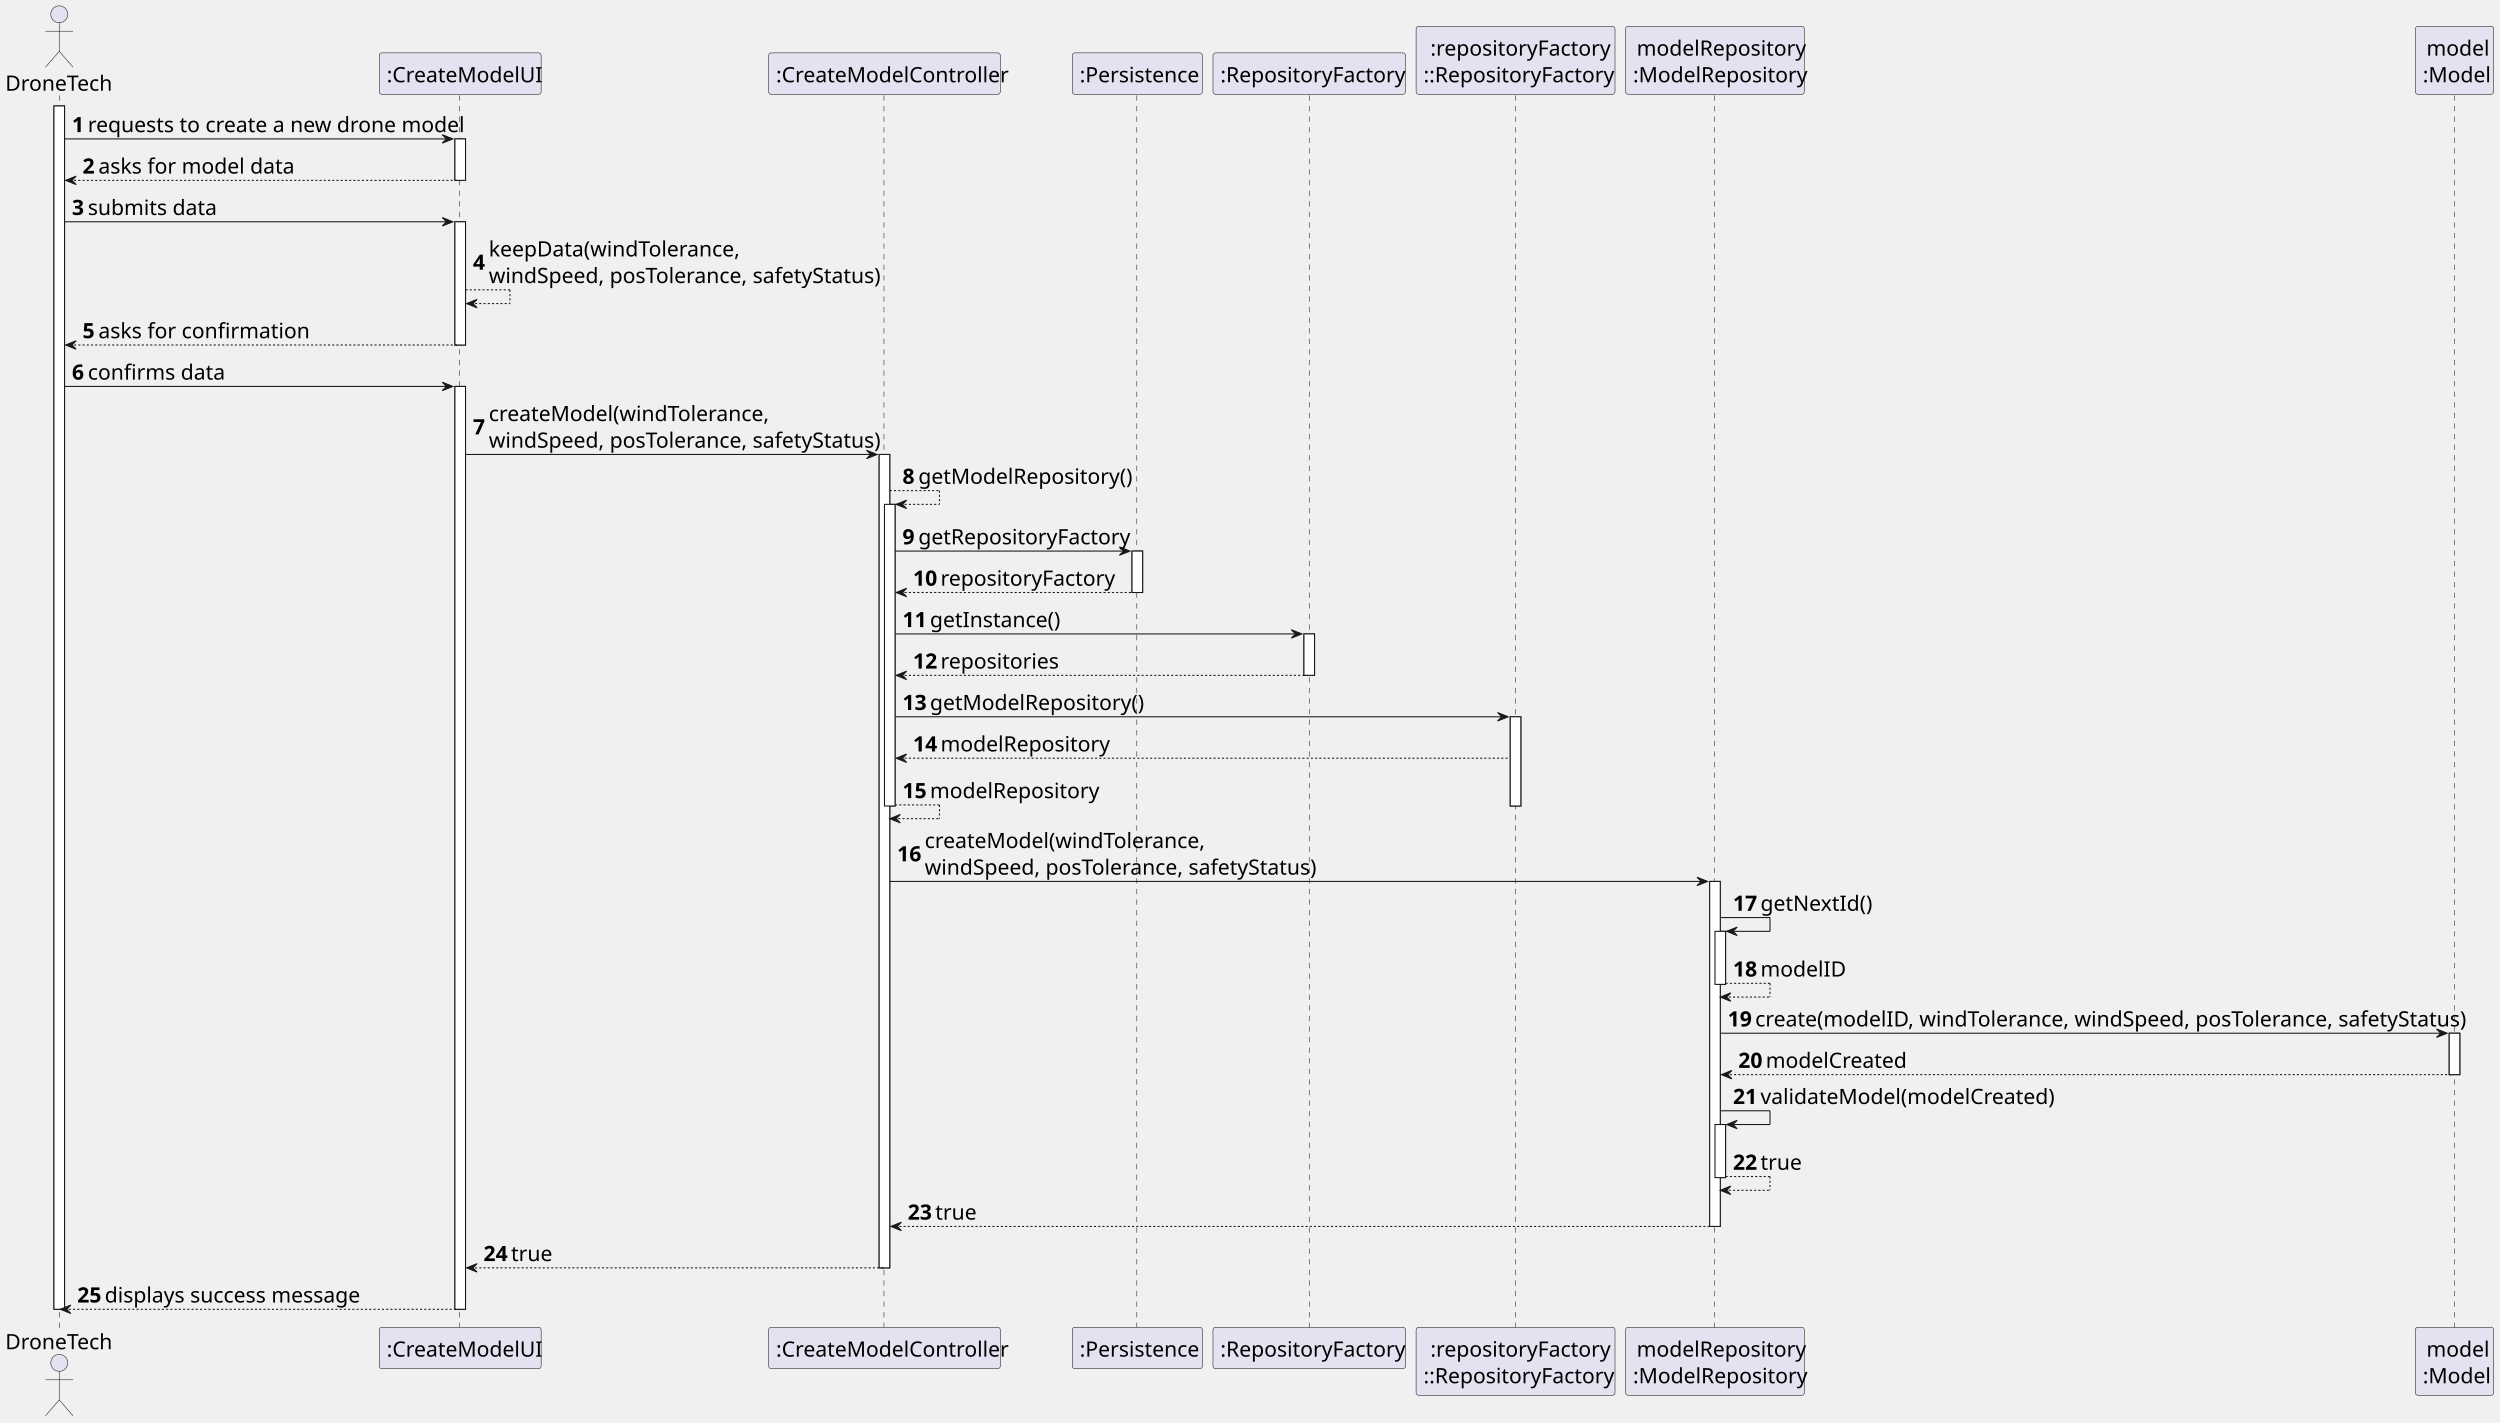
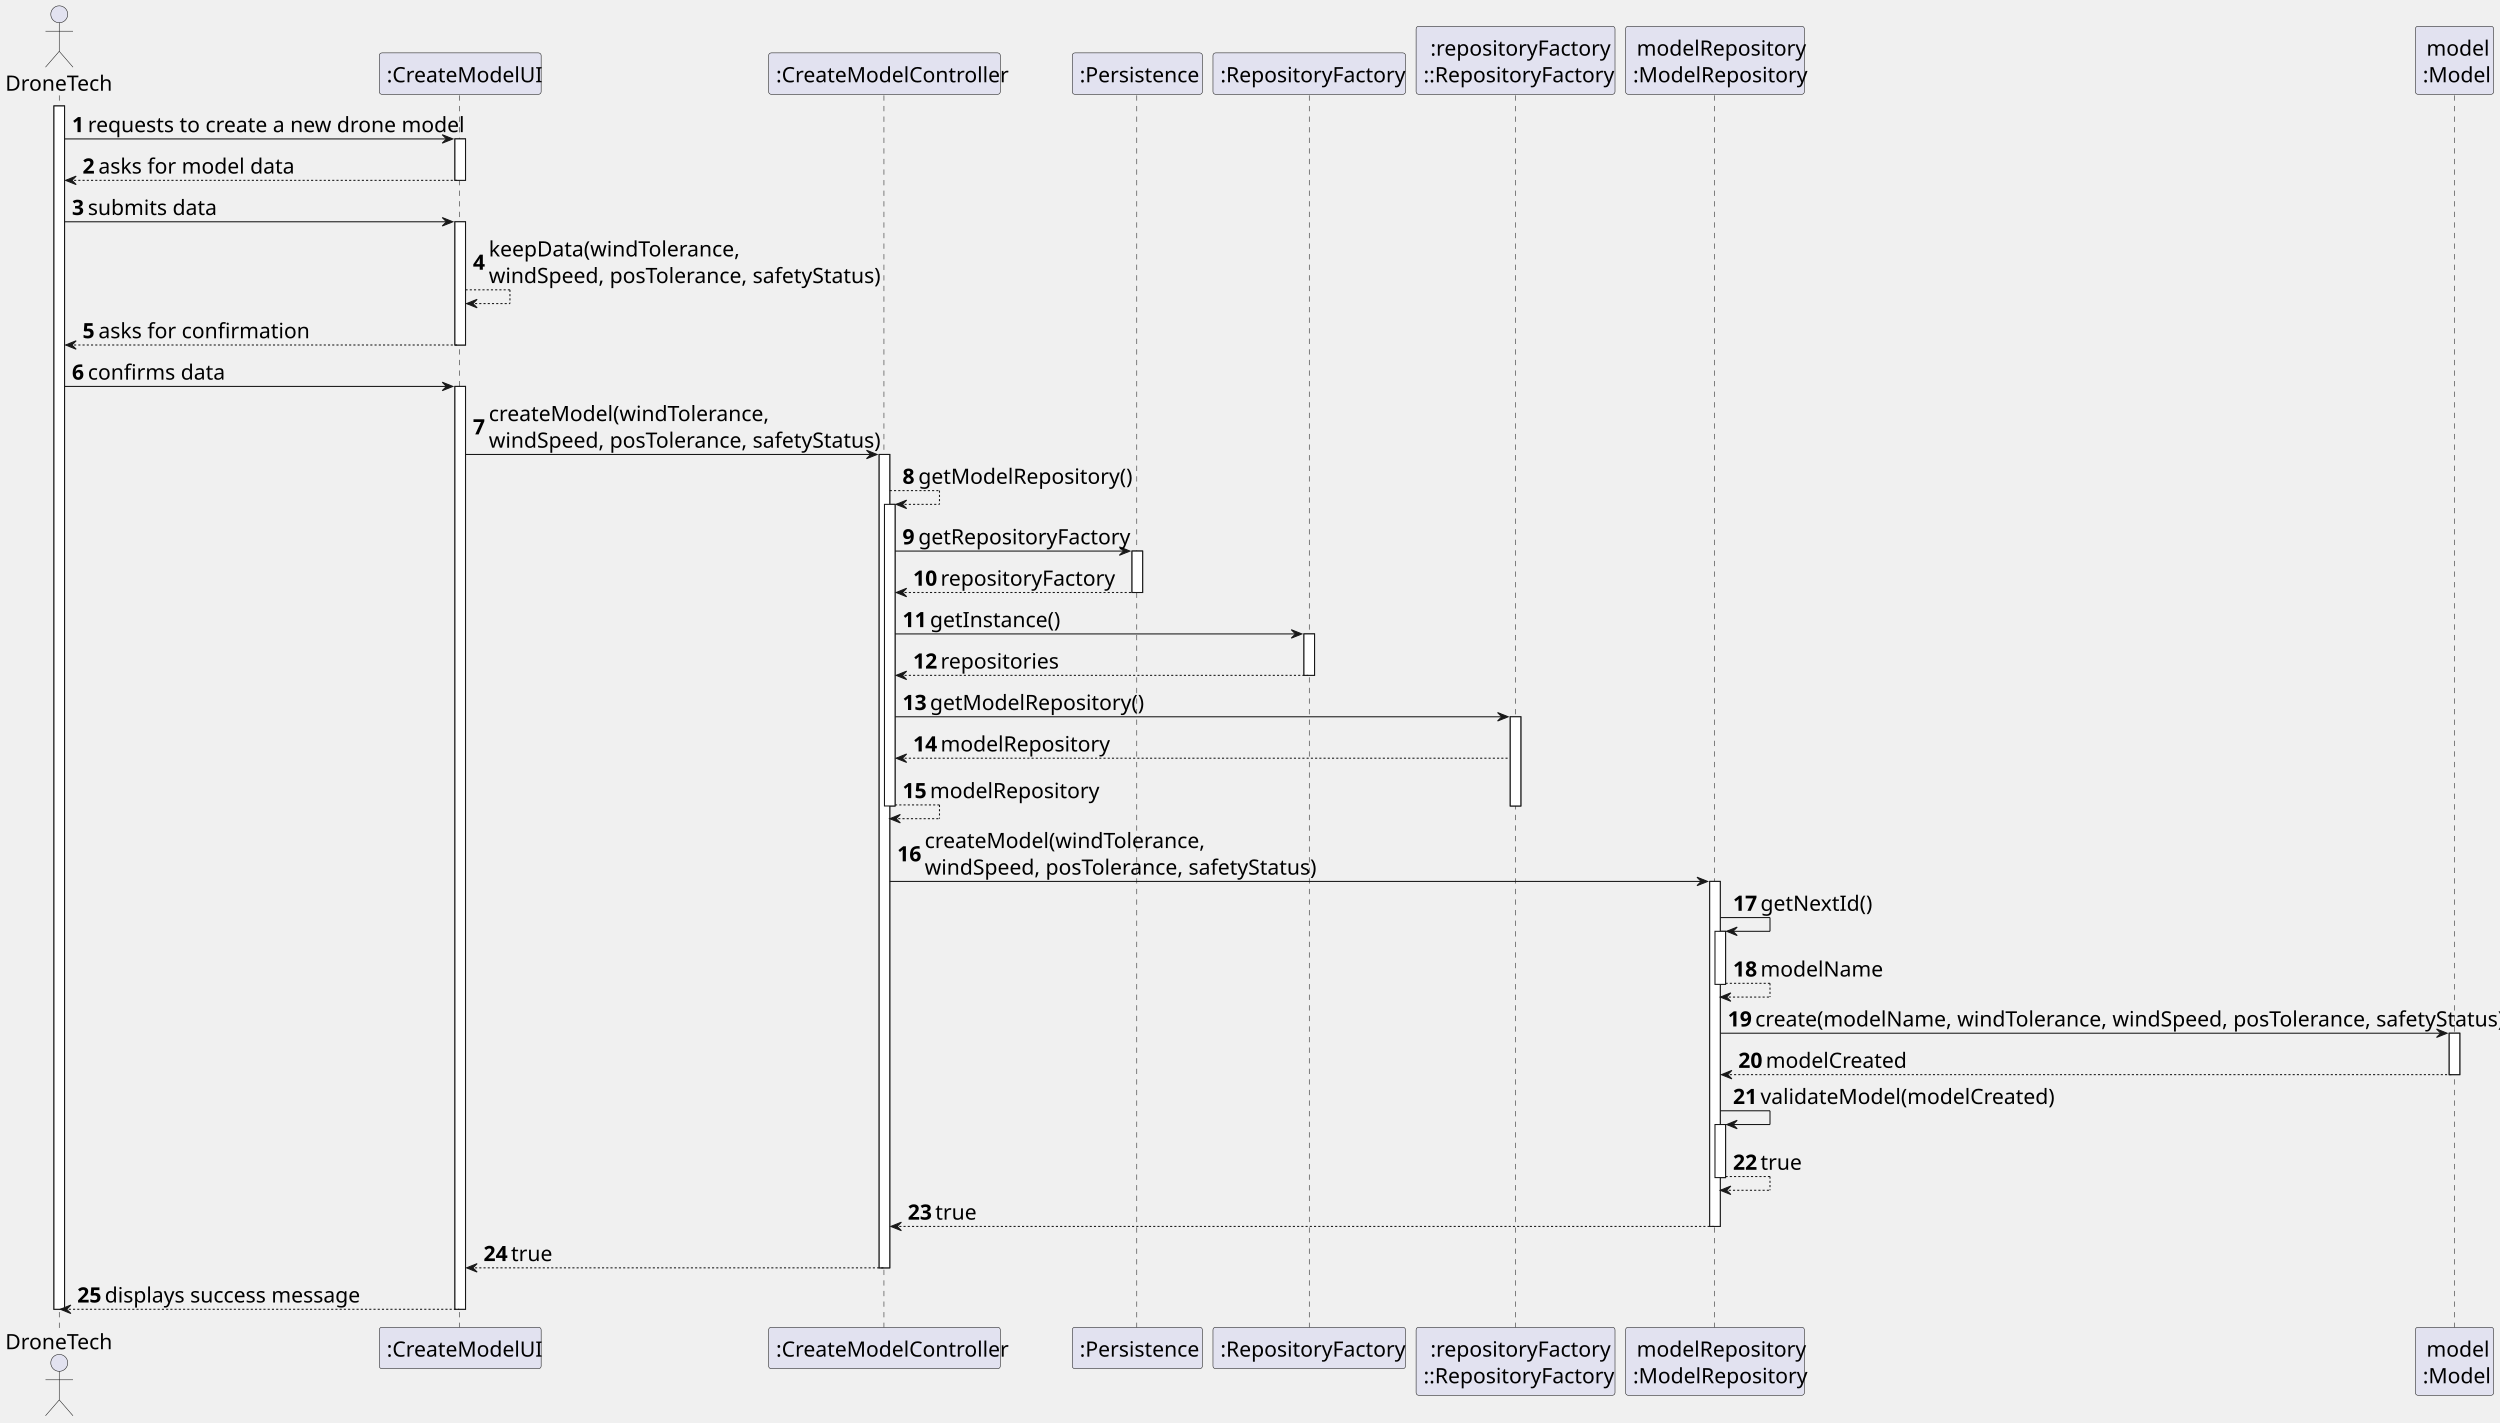
<svg xmlns="http://www.w3.org/2000/svg" contentStyleType="text/css" height="1345px" preserveAspectRatio="none" style="width:2363px;height:1345px;background:#FFFFFF;" version="1.1" viewBox="0 0 2363 1345" width="2363px" zoomAndPan="magnify">
  <defs />
  <g>
    <rect fill="#FFFFFF" height="1137.375" style="stroke:#181818;stroke-width:1.0;" width="10" x="51" y="100.156" />
    <rect fill="#FFFFFF" height="39.156" style="stroke:#181818;stroke-width:1.0;" width="10" x="430" y="131.312" />
    <rect fill="#FFFFFF" height="116.469" style="stroke:#181818;stroke-width:1.0;" width="10" x="430" y="209.625" />
    <rect fill="#FFFFFF" height="872.281" style="stroke:#181818;stroke-width:1.0;" width="10" x="430" y="365.25" />
    <rect fill="#FFFFFF" height="768.812" style="stroke:#181818;stroke-width:1.0;" width="10" x="831" y="429.562" />
    <rect fill="#FFFFFF" height="285.094" style="stroke:#181818;stroke-width:1.0;" width="10" x="836" y="476.719" />
    <rect fill="#FFFFFF" height="39.156" style="stroke:#181818;stroke-width:1.0;" width="10" x="1070" y="520.875" />
    <rect fill="#FFFFFF" height="39.156" style="stroke:#181818;stroke-width:1.0;" width="10" x="1232.5" y="599.188" />
    <rect fill="#FFFFFF" height="84.312" style="stroke:#181818;stroke-width:1.0;" width="10" x="1427.5" y="677.5" />
    <rect fill="#FFFFFF" height="326.094" style="stroke:#181818;stroke-width:1.0;" width="10" x="1616" y="833.125" />
    <rect fill="#FFFFFF" height="50.156" style="stroke:#181818;stroke-width:1.0;" width="10" x="1621" y="880.281" />
    <rect fill="#FFFFFF" height="50.156" style="stroke:#181818;stroke-width:1.0;" width="10" x="1621" y="1062.906" />
    <rect fill="#FFFFFF" height="39.156" style="stroke:#181818;stroke-width:1.0;" width="10" x="2315" y="976.594" />
    <line style="stroke:#181818;stroke-width:0.5;stroke-dasharray:5.0,5.0;" x1="56" x2="56" y1="90.156" y2="1255.531" />
    <line style="stroke:#181818;stroke-width:0.5;stroke-dasharray:5.0,5.0;" x1="434.5" x2="434.5" y1="90.156" y2="1255.531" />
    <line style="stroke:#181818;stroke-width:0.5;stroke-dasharray:5.0,5.0;" x1="835.5" x2="835.5" y1="90.156" y2="1255.531" />
    <line style="stroke:#181818;stroke-width:0.5;stroke-dasharray:5.0,5.0;" x1="1074.5" x2="1074.5" y1="90.156" y2="1255.531" />
    <line style="stroke:#181818;stroke-width:0.5;stroke-dasharray:5.0,5.0;" x1="1237.5" x2="1237.5" y1="90.156" y2="1255.531" />
    <line style="stroke:#181818;stroke-width:0.5;stroke-dasharray:5.0,5.0;" x1="1432.5" x2="1432.5" y1="90.156" y2="1255.531" />
    <line style="stroke:#181818;stroke-width:0.5;stroke-dasharray:5.0,5.0;" x1="1620.5" x2="1620.5" y1="90.156" y2="1255.531" />
    <line style="stroke:#181818;stroke-width:0.5;stroke-dasharray:5.0,5.0;" x1="2320" x2="2320" y1="90.156" y2="1255.531" />
    <text fill="#000000" font-family="sans-serif" font-size="20" lengthAdjust="spacing" textLength="96" x="5" y="85.762">DroneTech</text>
    <ellipse cx="56" cy="13.5" fill="#E2E2F0" rx="8" ry="8" style="stroke:#181818;stroke-width:0.5;" />
    <path d="M56,21.5 L56,48.5 M43,29.5 L69,29.5 M56,48.5 L43,63.5 M56,48.5 L69,63.5 " fill="none" style="stroke:#181818;stroke-width:0.5;" />
    <text fill="#000000" font-family="sans-serif" font-size="20" lengthAdjust="spacing" textLength="96" x="5" y="1275.293">DroneTech</text>
    <ellipse cx="56" cy="1288.188" fill="#E2E2F0" rx="8" ry="8" style="stroke:#181818;stroke-width:0.5;" />
    <path d="M56,1296.188 L56,1323.188 M43,1304.188 L69,1304.188 M56,1323.188 L43,1338.188 M56,1323.188 L69,1338.188 " fill="none" style="stroke:#181818;stroke-width:0.5;" />
    <rect fill="#E2E2F0" height="39.156" rx="2.5" ry="2.5" style="stroke:#181818;stroke-width:0.5;" width="153" x="358.5" y="50" />
    <text fill="#000000" font-family="sans-serif" font-size="20" lengthAdjust="spacing" textLength="139" x="365.5" y="77.762">:CreateModelUI</text>
    <rect fill="#E2E2F0" height="39.156" rx="2.5" ry="2.5" style="stroke:#181818;stroke-width:0.5;" width="153" x="358.5" y="1254.531" />
    <text fill="#000000" font-family="sans-serif" font-size="20" lengthAdjust="spacing" textLength="139" x="365.5" y="1282.293">:CreateModelUI</text>
    <rect fill="#E2E2F0" height="39.156" rx="2.5" ry="2.5" style="stroke:#181818;stroke-width:0.5;" width="219" x="726.5" y="50" />
    <text fill="#000000" font-family="sans-serif" font-size="20" lengthAdjust="spacing" textLength="205" x="733.5" y="77.762">:CreateModelController</text>
    <rect fill="#E2E2F0" height="39.156" rx="2.5" ry="2.5" style="stroke:#181818;stroke-width:0.5;" width="219" x="726.5" y="1254.531" />
    <text fill="#000000" font-family="sans-serif" font-size="20" lengthAdjust="spacing" textLength="205" x="733.5" y="1282.293">:CreateModelController</text>
    <rect fill="#E2E2F0" height="39.156" rx="2.5" ry="2.5" style="stroke:#181818;stroke-width:0.5;" width="123" x="1013.5" y="50" />
    <text fill="#000000" font-family="sans-serif" font-size="20" lengthAdjust="spacing" textLength="109" x="1020.5" y="77.762">:Persistence</text>
    <rect fill="#E2E2F0" height="39.156" rx="2.5" ry="2.5" style="stroke:#181818;stroke-width:0.5;" width="123" x="1013.5" y="1254.531" />
    <text fill="#000000" font-family="sans-serif" font-size="20" lengthAdjust="spacing" textLength="109" x="1020.5" y="1282.293">:Persistence</text>
    <rect fill="#E2E2F0" height="39.156" rx="2.5" ry="2.5" style="stroke:#181818;stroke-width:0.5;" width="182" x="1146.5" y="50" />
    <text fill="#000000" font-family="sans-serif" font-size="20" lengthAdjust="spacing" textLength="168" x="1153.5" y="77.762">:RepositoryFactory</text>
    <rect fill="#E2E2F0" height="39.156" rx="2.5" ry="2.5" style="stroke:#181818;stroke-width:0.5;" width="182" x="1146.5" y="1254.531" />
    <text fill="#000000" font-family="sans-serif" font-size="20" lengthAdjust="spacing" textLength="168" x="1153.5" y="1282.293">:RepositoryFactory</text>
    <rect fill="#E2E2F0" height="64.312" rx="2.5" ry="2.5" style="stroke:#181818;stroke-width:0.5;" width="188" x="1338.5" y="24.844" />
    <text fill="#000000" font-family="sans-serif" font-size="20" lengthAdjust="spacing" textLength="161" x="1352" y="52.605">:repositoryFactory</text>
    <text fill="#000000" font-family="sans-serif" font-size="20" lengthAdjust="spacing" textLength="174" x="1345.5" y="77.762">::RepositoryFactory</text>
    <rect fill="#E2E2F0" height="64.312" rx="2.5" ry="2.5" style="stroke:#181818;stroke-width:0.5;" width="188" x="1338.5" y="1254.531" />
    <text fill="#000000" font-family="sans-serif" font-size="20" lengthAdjust="spacing" textLength="161" x="1352" y="1282.293">:repositoryFactory</text>
    <text fill="#000000" font-family="sans-serif" font-size="20" lengthAdjust="spacing" textLength="174" x="1345.5" y="1307.449">::RepositoryFactory</text>
    <rect fill="#E2E2F0" height="64.312" rx="2.5" ry="2.5" style="stroke:#181818;stroke-width:0.5;" width="169" x="1536.5" y="24.844" />
    <text fill="#000000" font-family="sans-serif" font-size="20" lengthAdjust="spacing" textLength="148" x="1547" y="52.605">modelRepository</text>
    <text fill="#000000" font-family="sans-serif" font-size="20" lengthAdjust="spacing" textLength="155" x="1543.5" y="77.762">:ModelRepository</text>
    <rect fill="#E2E2F0" height="64.312" rx="2.5" ry="2.5" style="stroke:#181818;stroke-width:0.5;" width="169" x="1536.5" y="1254.531" />
    <text fill="#000000" font-family="sans-serif" font-size="20" lengthAdjust="spacing" textLength="148" x="1547" y="1282.293">modelRepository</text>
    <text fill="#000000" font-family="sans-serif" font-size="20" lengthAdjust="spacing" textLength="155" x="1543.5" y="1307.449">:ModelRepository</text>
    <rect fill="#E2E2F0" height="64.312" rx="2.5" ry="2.5" style="stroke:#181818;stroke-width:0.5;" width="74" x="2283" y="24.844" />
    <text fill="#000000" font-family="sans-serif" font-size="20" lengthAdjust="spacing" textLength="53" x="2293.5" y="52.605">model</text>
    <text fill="#000000" font-family="sans-serif" font-size="20" lengthAdjust="spacing" textLength="60" x="2290" y="77.762">:Model</text>
    <rect fill="#E2E2F0" height="64.312" rx="2.5" ry="2.5" style="stroke:#181818;stroke-width:0.5;" width="74" x="2283" y="1254.531" />
    <text fill="#000000" font-family="sans-serif" font-size="20" lengthAdjust="spacing" textLength="53" x="2293.5" y="1282.293">model</text>
    <text fill="#000000" font-family="sans-serif" font-size="20" lengthAdjust="spacing" textLength="60" x="2290" y="1307.449">:Model</text>
    <rect fill="#FFFFFF" height="1137.375" style="stroke:#181818;stroke-width:1.0;" width="10" x="51" y="100.156" />
    <rect fill="#FFFFFF" height="39.156" style="stroke:#181818;stroke-width:1.0;" width="10" x="430" y="131.312" />
    <rect fill="#FFFFFF" height="116.469" style="stroke:#181818;stroke-width:1.0;" width="10" x="430" y="209.625" />
    <rect fill="#FFFFFF" height="872.281" style="stroke:#181818;stroke-width:1.0;" width="10" x="430" y="365.25" />
    <rect fill="#FFFFFF" height="768.812" style="stroke:#181818;stroke-width:1.0;" width="10" x="831" y="429.562" />
    <rect fill="#FFFFFF" height="285.094" style="stroke:#181818;stroke-width:1.0;" width="10" x="836" y="476.719" />
    <rect fill="#FFFFFF" height="39.156" style="stroke:#181818;stroke-width:1.0;" width="10" x="1070" y="520.875" />
    <rect fill="#FFFFFF" height="39.156" style="stroke:#181818;stroke-width:1.0;" width="10" x="1232.5" y="599.188" />
    <rect fill="#FFFFFF" height="84.312" style="stroke:#181818;stroke-width:1.0;" width="10" x="1427.5" y="677.5" />
    <rect fill="#FFFFFF" height="326.094" style="stroke:#181818;stroke-width:1.0;" width="10" x="1616" y="833.125" />
    <rect fill="#FFFFFF" height="50.156" style="stroke:#181818;stroke-width:1.0;" width="10" x="1621" y="880.281" />
    <rect fill="#FFFFFF" height="50.156" style="stroke:#181818;stroke-width:1.0;" width="10" x="1621" y="1062.906" />
    <rect fill="#FFFFFF" height="39.156" style="stroke:#181818;stroke-width:1.0;" width="10" x="2315" y="976.594" />
    <polygon fill="#181818" points="418,127.312,428,131.312,418,135.312,422,131.312" style="stroke:#181818;stroke-width:1.0;" />
    <line style="stroke:#181818;stroke-width:1.0;" x1="61" x2="424" y1="131.312" y2="131.312" />
    <text fill="#000000" font-family="sans-serif" font-size="20" font-weight="bold" lengthAdjust="spacing" textLength="11" x="68" y="124.918">1</text>
    <text fill="#000000" font-family="sans-serif" font-size="20" lengthAdjust="spacing" textLength="335" x="83" y="124.918">requests to create a new drone model</text>
    <polygon fill="#181818" points="72,166.469,62,170.469,72,174.469,68,170.469" style="stroke:#181818;stroke-width:1.0;" />
    <line style="stroke:#181818;stroke-width:1.0;stroke-dasharray:2.0,2.0;" x1="66" x2="434" y1="170.469" y2="170.469" />
    <text fill="#000000" font-family="sans-serif" font-size="20" font-weight="bold" lengthAdjust="spacing" textLength="11" x="78" y="164.074">2</text>
    <text fill="#000000" font-family="sans-serif" font-size="20" lengthAdjust="spacing" textLength="175" x="93" y="164.074">asks for model data</text>
    <polygon fill="#181818" points="418,205.625,428,209.625,418,213.625,422,209.625" style="stroke:#181818;stroke-width:1.0;" />
    <line style="stroke:#181818;stroke-width:1.0;" x1="61" x2="424" y1="209.625" y2="209.625" />
    <text fill="#000000" font-family="sans-serif" font-size="20" font-weight="bold" lengthAdjust="spacing" textLength="11" x="68" y="203.231">3</text>
    <text fill="#000000" font-family="sans-serif" font-size="20" lengthAdjust="spacing" textLength="112" x="83" y="203.231">submits data</text>
    <line style="stroke:#181818;stroke-width:1.0;stroke-dasharray:2.0,2.0;" x1="440" x2="482" y1="273.938" y2="273.938" />
    <line style="stroke:#181818;stroke-width:1.0;stroke-dasharray:2.0,2.0;" x1="482" x2="482" y1="273.938" y2="286.938" />
    <line style="stroke:#181818;stroke-width:1.0;stroke-dasharray:2.0,2.0;" x1="441" x2="482" y1="286.938" y2="286.938" />
    <polygon fill="#181818" points="451,282.938,441,286.938,451,290.938,447,286.938" style="stroke:#181818;stroke-width:1.0;" />
    <text fill="#000000" font-family="sans-serif" font-size="20" font-weight="bold" lengthAdjust="spacing" textLength="11" x="447" y="254.965">4</text>
    <text fill="#000000" font-family="sans-serif" font-size="20" lengthAdjust="spacing" textLength="225" x="462" y="242.387">keepData(windTolerance,</text>
    <text fill="#000000" font-family="sans-serif" font-size="20" lengthAdjust="spacing" textLength="357" x="462" y="267.543">windSpeed, posTolerance, safetyStatus)</text>
    <polygon fill="#181818" points="72,322.094,62,326.094,72,330.094,68,326.094" style="stroke:#181818;stroke-width:1.0;" />
    <line style="stroke:#181818;stroke-width:1.0;stroke-dasharray:2.0,2.0;" x1="66" x2="434" y1="326.094" y2="326.094" />
    <text fill="#000000" font-family="sans-serif" font-size="20" font-weight="bold" lengthAdjust="spacing" textLength="11" x="78" y="319.699">5</text>
    <text fill="#000000" font-family="sans-serif" font-size="20" lengthAdjust="spacing" textLength="183" x="93" y="319.699">asks for confirmation</text>
    <polygon fill="#181818" points="418,361.25,428,365.25,418,369.25,422,365.25" style="stroke:#181818;stroke-width:1.0;" />
    <line style="stroke:#181818;stroke-width:1.0;" x1="61" x2="424" y1="365.25" y2="365.25" />
    <text fill="#000000" font-family="sans-serif" font-size="20" font-weight="bold" lengthAdjust="spacing" textLength="11" x="68" y="358.856">6</text>
    <text fill="#000000" font-family="sans-serif" font-size="20" lengthAdjust="spacing" textLength="119" x="83" y="358.856">confirms data</text>
    <polygon fill="#181818" points="819,425.562,829,429.562,819,433.562,823,429.562" style="stroke:#181818;stroke-width:1.0;" />
    <line style="stroke:#181818;stroke-width:1.0;" x1="440" x2="825" y1="429.562" y2="429.562" />
    <text fill="#000000" font-family="sans-serif" font-size="20" font-weight="bold" lengthAdjust="spacing" textLength="11" x="447" y="410.59">7</text>
    <text fill="#000000" font-family="sans-serif" font-size="20" lengthAdjust="spacing" textLength="250" x="462" y="398.012">createModel(windTolerance,</text>
    <text fill="#000000" font-family="sans-serif" font-size="20" lengthAdjust="spacing" textLength="357" x="462" y="423.168">windSpeed, posTolerance, safetyStatus)</text>
    <line style="stroke:#181818;stroke-width:1.0;stroke-dasharray:2.0,2.0;" x1="841" x2="888" y1="463.719" y2="463.719" />
    <line style="stroke:#181818;stroke-width:1.0;stroke-dasharray:2.0,2.0;" x1="888" x2="888" y1="463.719" y2="476.719" />
    <line style="stroke:#181818;stroke-width:1.0;stroke-dasharray:2.0,2.0;" x1="847" x2="888" y1="476.719" y2="476.719" />
    <polygon fill="#181818" points="857,472.719,847,476.719,857,480.719,853,476.719" style="stroke:#181818;stroke-width:1.0;" />
    <text fill="#000000" font-family="sans-serif" font-size="20" font-weight="bold" lengthAdjust="spacing" textLength="11" x="853" y="457.324">8</text>
    <text fill="#000000" font-family="sans-serif" font-size="20" lengthAdjust="spacing" textLength="191" x="868" y="457.324">getModelRepository()</text>
    <polygon fill="#181818" points="1058,516.875,1068,520.875,1058,524.875,1062,520.875" style="stroke:#181818;stroke-width:1.0;" />
    <line style="stroke:#181818;stroke-width:1.0;" x1="846" x2="1064" y1="520.875" y2="520.875" />
    <text fill="#000000" font-family="sans-serif" font-size="20" font-weight="bold" lengthAdjust="spacing" textLength="11" x="853" y="514.481">9</text>
    <text fill="#000000" font-family="sans-serif" font-size="20" lengthAdjust="spacing" textLength="190" x="868" y="514.481">getRepositoryFactory</text>
    <polygon fill="#181818" points="857,556.031,847,560.031,857,564.031,853,560.031" style="stroke:#181818;stroke-width:1.0;" />
    <line style="stroke:#181818;stroke-width:1.0;stroke-dasharray:2.0,2.0;" x1="851" x2="1074" y1="560.031" y2="560.031" />
    <text fill="#000000" font-family="sans-serif" font-size="20" font-weight="bold" lengthAdjust="spacing" textLength="22" x="863" y="553.637">10</text>
    <text fill="#000000" font-family="sans-serif" font-size="20" lengthAdjust="spacing" textLength="155" x="889" y="553.637">repositoryFactory</text>
    <polygon fill="#181818" points="1220.5,595.188,1230.5,599.188,1220.5,603.188,1224.5,599.188" style="stroke:#181818;stroke-width:1.0;" />
    <line style="stroke:#181818;stroke-width:1.0;" x1="846" x2="1226.5" y1="599.188" y2="599.188" />
    <text fill="#000000" font-family="sans-serif" font-size="20" font-weight="bold" lengthAdjust="spacing" textLength="22" x="853" y="592.793">11</text>
    <text fill="#000000" font-family="sans-serif" font-size="20" lengthAdjust="spacing" textLength="116" x="879" y="592.793">getInstance()</text>
    <polygon fill="#181818" points="857,634.344,847,638.344,857,642.344,853,638.344" style="stroke:#181818;stroke-width:1.0;" />
    <line style="stroke:#181818;stroke-width:1.0;stroke-dasharray:2.0,2.0;" x1="851" x2="1236.5" y1="638.344" y2="638.344" />
    <text fill="#000000" font-family="sans-serif" font-size="20" font-weight="bold" lengthAdjust="spacing" textLength="22" x="863" y="631.949">12</text>
    <text fill="#000000" font-family="sans-serif" font-size="20" lengthAdjust="spacing" textLength="103" x="889" y="631.949">repositories</text>
    <polygon fill="#181818" points="1415.5,673.5,1425.5,677.5,1415.5,681.5,1419.5,677.5" style="stroke:#181818;stroke-width:1.0;" />
    <line style="stroke:#181818;stroke-width:1.0;" x1="846" x2="1421.5" y1="677.5" y2="677.5" />
    <text fill="#000000" font-family="sans-serif" font-size="20" font-weight="bold" lengthAdjust="spacing" textLength="22" x="853" y="671.106">13</text>
    <text fill="#000000" font-family="sans-serif" font-size="20" lengthAdjust="spacing" textLength="191" x="879" y="671.106">getModelRepository()</text>
    <polygon fill="#181818" points="857,712.656,847,716.656,857,720.656,853,716.656" style="stroke:#181818;stroke-width:1.0;" />
    <line style="stroke:#181818;stroke-width:1.0;stroke-dasharray:2.0,2.0;" x1="851" x2="1426.5" y1="716.656" y2="716.656" />
    <text fill="#000000" font-family="sans-serif" font-size="20" font-weight="bold" lengthAdjust="spacing" textLength="22" x="863" y="710.262">14</text>
    <text fill="#000000" font-family="sans-serif" font-size="20" lengthAdjust="spacing" textLength="148" x="889" y="710.262">modelRepository</text>
    <line style="stroke:#181818;stroke-width:1.0;stroke-dasharray:2.0,2.0;" x1="846" x2="888" y1="760.812" y2="760.812" />
    <line style="stroke:#181818;stroke-width:1.0;stroke-dasharray:2.0,2.0;" x1="888" x2="888" y1="760.812" y2="773.812" />
    <line style="stroke:#181818;stroke-width:1.0;stroke-dasharray:2.0,2.0;" x1="841" x2="888" y1="773.812" y2="773.812" />
    <polygon fill="#181818" points="851,769.812,841,773.812,851,777.812,847,773.812" style="stroke:#181818;stroke-width:1.0;" />
    <text fill="#000000" font-family="sans-serif" font-size="20" font-weight="bold" lengthAdjust="spacing" textLength="22" x="853" y="754.418">15</text>
    <text fill="#000000" font-family="sans-serif" font-size="20" lengthAdjust="spacing" textLength="148" x="879" y="754.418">modelRepository</text>
    <polygon fill="#181818" points="1604,829.125,1614,833.125,1604,837.125,1608,833.125" style="stroke:#181818;stroke-width:1.0;" />
    <line style="stroke:#181818;stroke-width:1.0;" x1="841" x2="1610" y1="833.125" y2="833.125" />
    <text fill="#000000" font-family="sans-serif" font-size="20" font-weight="bold" lengthAdjust="spacing" textLength="22" x="848" y="814.152">16</text>
    <text fill="#000000" font-family="sans-serif" font-size="20" lengthAdjust="spacing" textLength="250" x="874" y="801.574">createModel(windTolerance,</text>
    <text fill="#000000" font-family="sans-serif" font-size="20" lengthAdjust="spacing" textLength="357" x="874" y="826.731">windSpeed, posTolerance, safetyStatus)</text>
    <line style="stroke:#181818;stroke-width:1.0;" x1="1626" x2="1673" y1="867.281" y2="867.281" />
    <line style="stroke:#181818;stroke-width:1.0;" x1="1673" x2="1673" y1="867.281" y2="880.281" />
    <line style="stroke:#181818;stroke-width:1.0;" x1="1632" x2="1673" y1="880.281" y2="880.281" />
    <polygon fill="#181818" points="1642,876.281,1632,880.281,1642,884.281,1638,880.281" style="stroke:#181818;stroke-width:1.0;" />
    <text fill="#000000" font-family="sans-serif" font-size="20" font-weight="bold" lengthAdjust="spacing" textLength="22" x="1638" y="860.887">17</text>
    <text fill="#000000" font-family="sans-serif" font-size="20" lengthAdjust="spacing" textLength="98" x="1664" y="860.887">getNextId()</text>
    <line style="stroke:#181818;stroke-width:1.0;stroke-dasharray:2.0,2.0;" x1="1631" x2="1673" y1="929.438" y2="929.438" />
    <line style="stroke:#181818;stroke-width:1.0;stroke-dasharray:2.0,2.0;" x1="1673" x2="1673" y1="929.438" y2="942.438" />
    <line style="stroke:#181818;stroke-width:1.0;stroke-dasharray:2.0,2.0;" x1="1626" x2="1673" y1="942.438" y2="942.438" />
    <polygon fill="#181818" points="1636,938.438,1626,942.438,1636,946.438,1632,942.438" style="stroke:#181818;stroke-width:1.0;" />
    <text fill="#000000" font-family="sans-serif" font-size="20" font-weight="bold" lengthAdjust="spacing" textLength="22" x="1638" y="923.043">18</text>
-     <text fill="#000000" font-family="sans-serif" font-size="20" lengthAdjust="spacing" textLength="73" x="1664" y="923.043">modelID</text>
+     <text fill="#000000" font-family="sans-serif" font-size="20" lengthAdjust="spacing" textLength="73" x="1664" y="923.043">modelName</text>
    <polygon fill="#181818" points="2303,972.594,2313,976.594,2303,980.594,2307,976.594" style="stroke:#181818;stroke-width:1.0;" />
    <line style="stroke:#181818;stroke-width:1.0;" x1="1626" x2="2309" y1="976.594" y2="976.594" />
    <text fill="#000000" font-family="sans-serif" font-size="20" font-weight="bold" lengthAdjust="spacing" textLength="22" x="1633" y="970.199">19</text>
-     <text fill="#000000" font-family="sans-serif" font-size="20" lengthAdjust="spacing" textLength="644" x="1659" y="970.199">create(modelID, windTolerance, windSpeed, posTolerance, safetyStatus)</text>
+     <text fill="#000000" font-family="sans-serif" font-size="20" lengthAdjust="spacing" textLength="644" x="1659" y="970.199">create(modelName, windTolerance, windSpeed, posTolerance, safetyStatus)</text>
    <polygon fill="#181818" points="1637,1011.75,1627,1015.75,1637,1019.75,1633,1015.75" style="stroke:#181818;stroke-width:1.0;" />
    <line style="stroke:#181818;stroke-width:1.0;stroke-dasharray:2.0,2.0;" x1="1631" x2="2319" y1="1015.75" y2="1015.75" />
    <text fill="#000000" font-family="sans-serif" font-size="20" font-weight="bold" lengthAdjust="spacing" textLength="22" x="1643" y="1009.356">20</text>
    <text fill="#000000" font-family="sans-serif" font-size="20" lengthAdjust="spacing" textLength="124" x="1669" y="1009.356">modelCreated</text>
    <line style="stroke:#181818;stroke-width:1.0;" x1="1626" x2="1673" y1="1049.906" y2="1049.906" />
    <line style="stroke:#181818;stroke-width:1.0;" x1="1673" x2="1673" y1="1049.906" y2="1062.906" />
    <line style="stroke:#181818;stroke-width:1.0;" x1="1632" x2="1673" y1="1062.906" y2="1062.906" />
    <polygon fill="#181818" points="1642,1058.906,1632,1062.906,1642,1066.906,1638,1062.906" style="stroke:#181818;stroke-width:1.0;" />
    <text fill="#000000" font-family="sans-serif" font-size="20" font-weight="bold" lengthAdjust="spacing" textLength="22" x="1638" y="1043.512">21</text>
    <text fill="#000000" font-family="sans-serif" font-size="20" lengthAdjust="spacing" textLength="259" x="1664" y="1043.512">validateModel(modelCreated)</text>
    <line style="stroke:#181818;stroke-width:1.0;stroke-dasharray:2.0,2.0;" x1="1631" x2="1673" y1="1112.062" y2="1112.062" />
    <line style="stroke:#181818;stroke-width:1.0;stroke-dasharray:2.0,2.0;" x1="1673" x2="1673" y1="1112.062" y2="1125.062" />
    <line style="stroke:#181818;stroke-width:1.0;stroke-dasharray:2.0,2.0;" x1="1626" x2="1673" y1="1125.062" y2="1125.062" />
    <polygon fill="#181818" points="1636,1121.062,1626,1125.062,1636,1129.062,1632,1125.062" style="stroke:#181818;stroke-width:1.0;" />
    <text fill="#000000" font-family="sans-serif" font-size="20" font-weight="bold" lengthAdjust="spacing" textLength="22" x="1638" y="1105.668">22</text>
    <text fill="#000000" font-family="sans-serif" font-size="20" lengthAdjust="spacing" textLength="34" x="1664" y="1105.668">true</text>
    <polygon fill="#181818" points="852,1155.219,842,1159.219,852,1163.219,848,1159.219" style="stroke:#181818;stroke-width:1.0;" />
    <line style="stroke:#181818;stroke-width:1.0;stroke-dasharray:2.0,2.0;" x1="846" x2="1620" y1="1159.219" y2="1159.219" />
    <text fill="#000000" font-family="sans-serif" font-size="20" font-weight="bold" lengthAdjust="spacing" textLength="22" x="858" y="1152.824">23</text>
    <text fill="#000000" font-family="sans-serif" font-size="20" lengthAdjust="spacing" textLength="34" x="884" y="1152.824">true</text>
    <polygon fill="#181818" points="451,1194.375,441,1198.375,451,1202.375,447,1198.375" style="stroke:#181818;stroke-width:1.0;" />
    <line style="stroke:#181818;stroke-width:1.0;stroke-dasharray:2.0,2.0;" x1="445" x2="835" y1="1198.375" y2="1198.375" />
    <text fill="#000000" font-family="sans-serif" font-size="20" font-weight="bold" lengthAdjust="spacing" textLength="22" x="457" y="1191.98">24</text>
    <text fill="#000000" font-family="sans-serif" font-size="20" lengthAdjust="spacing" textLength="34" x="483" y="1191.98">true</text>
    <polygon fill="#181818" points="67,1233.531,57,1237.531,67,1241.531,63,1237.531" style="stroke:#181818;stroke-width:1.0;" />
    <line style="stroke:#181818;stroke-width:1.0;stroke-dasharray:2.0,2.0;" x1="61" x2="434" y1="1237.531" y2="1237.531" />
    <text fill="#000000" font-family="sans-serif" font-size="20" font-weight="bold" lengthAdjust="spacing" textLength="22" x="73" y="1231.137">25</text>
    <text fill="#000000" font-family="sans-serif" font-size="20" lengthAdjust="spacing" textLength="234" x="99" y="1231.137">displays success message</text>
  </g>
</svg>
